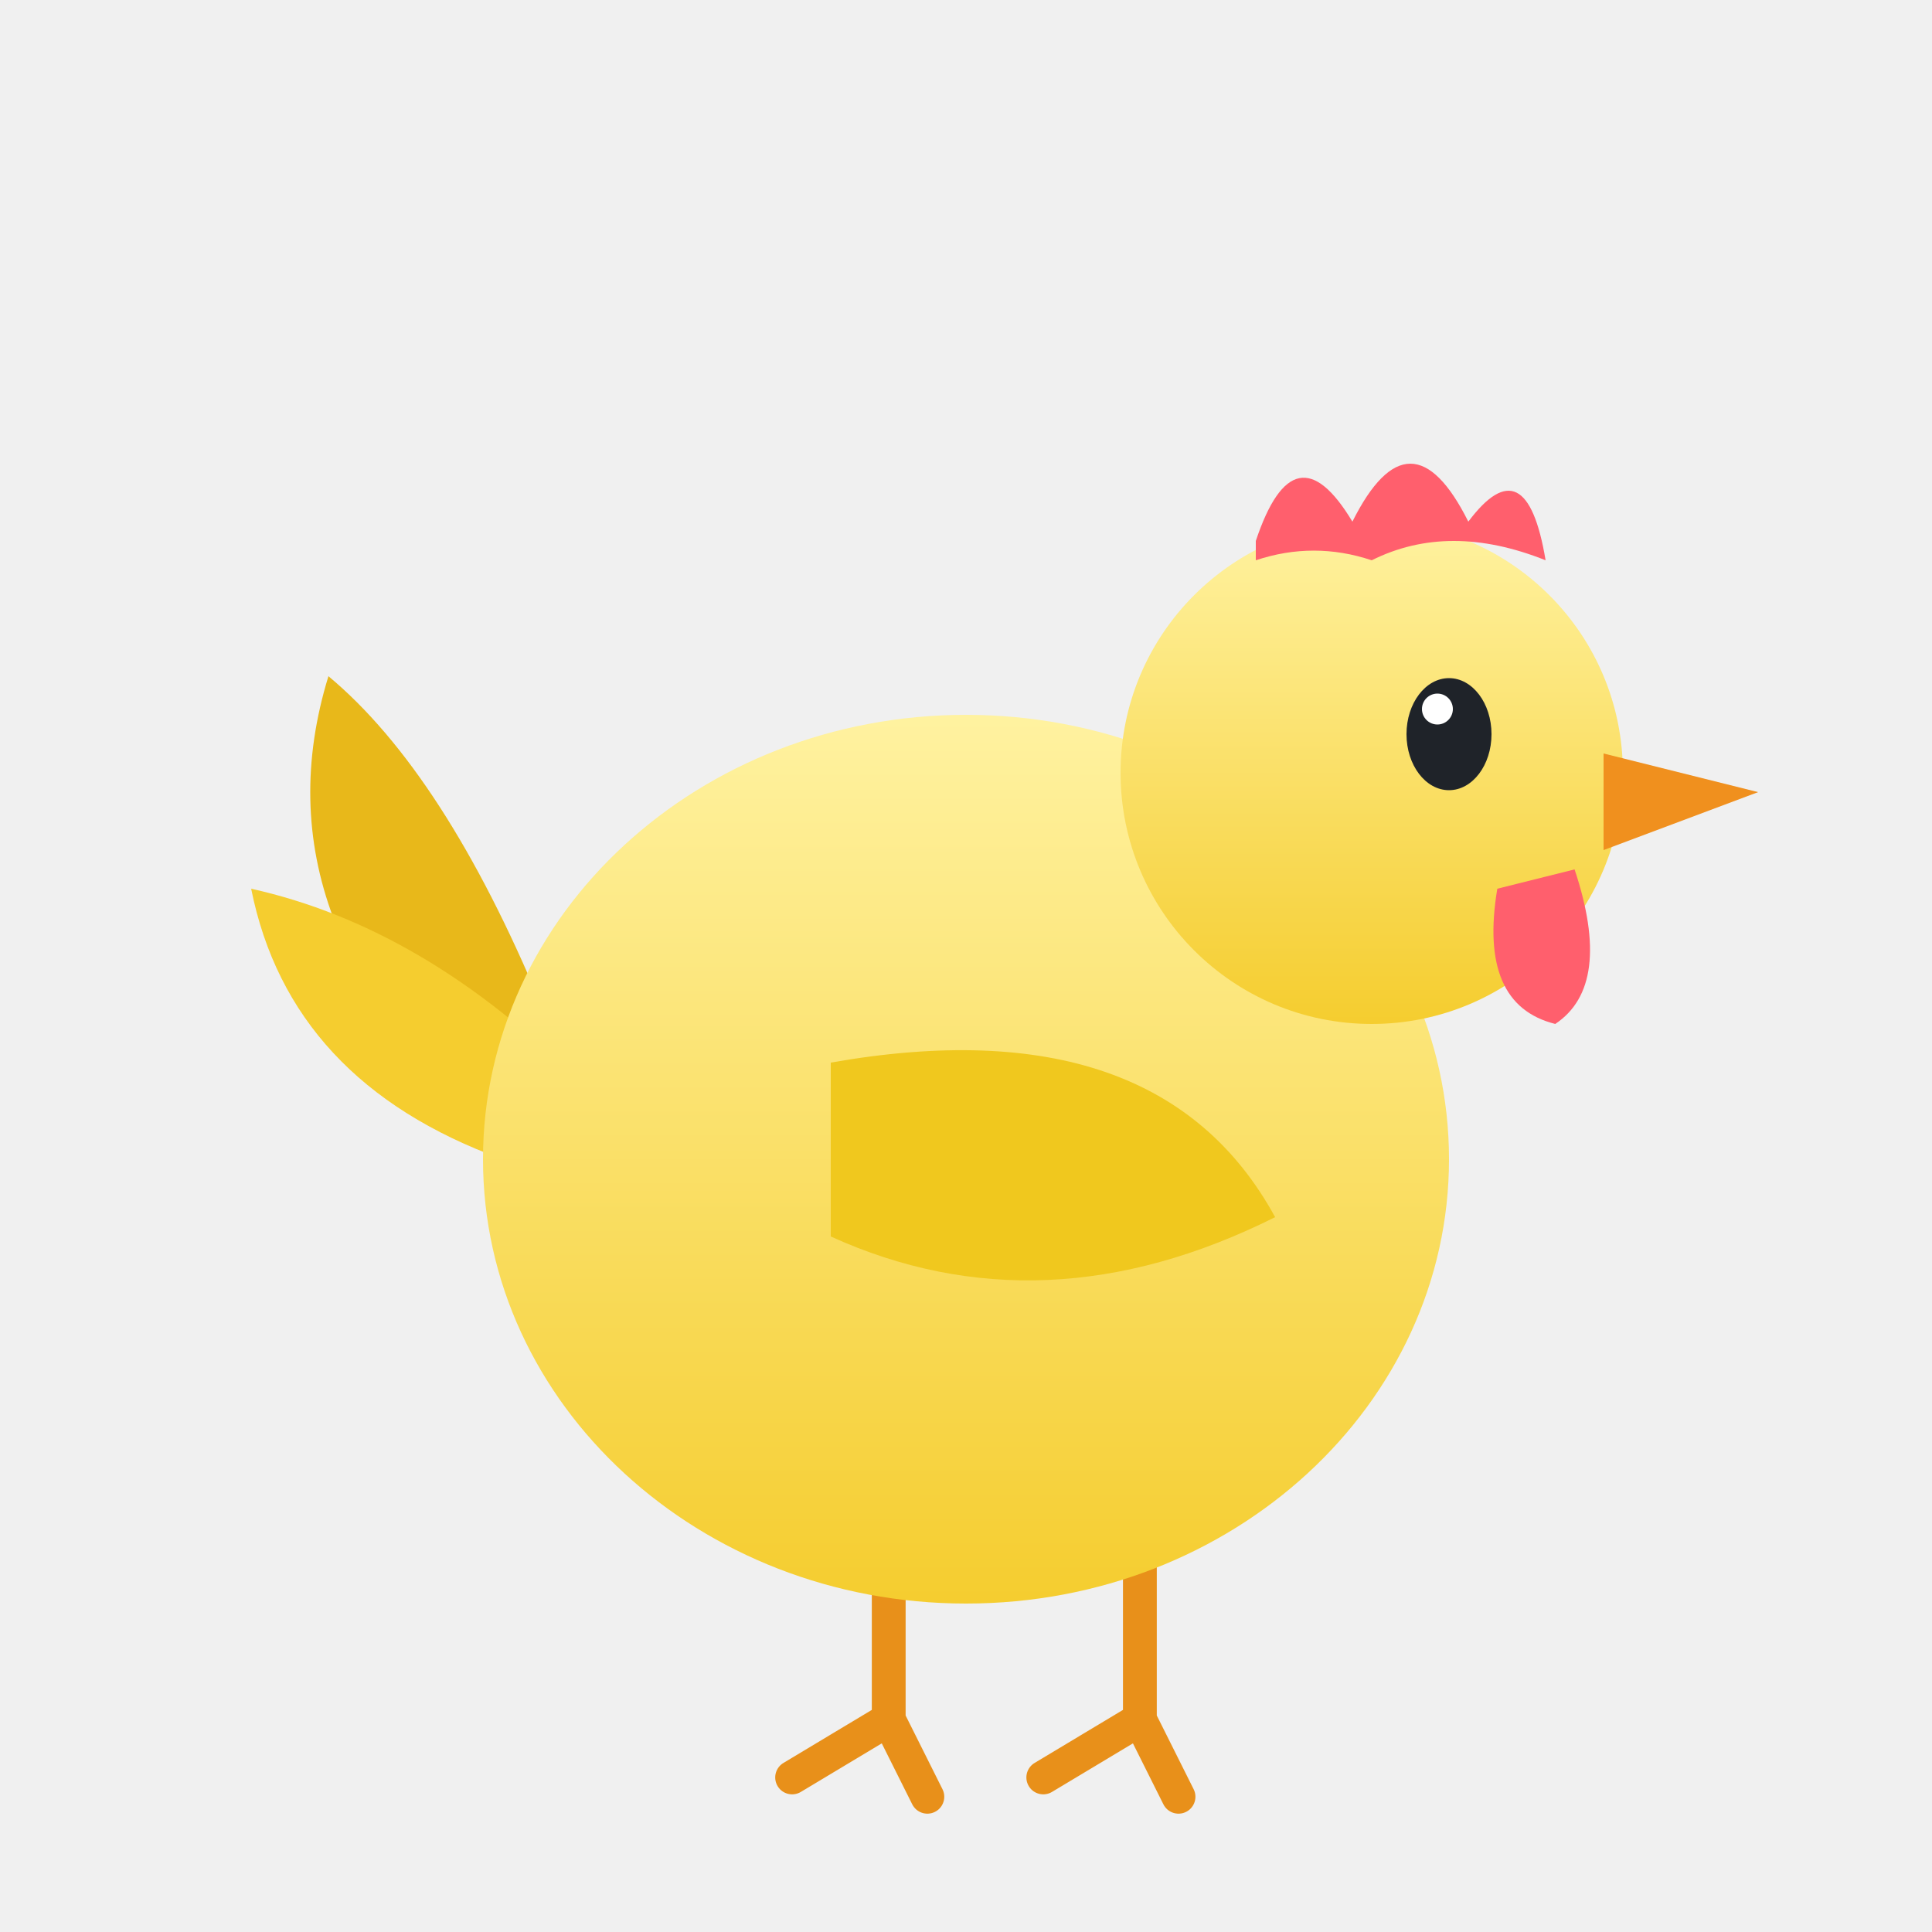
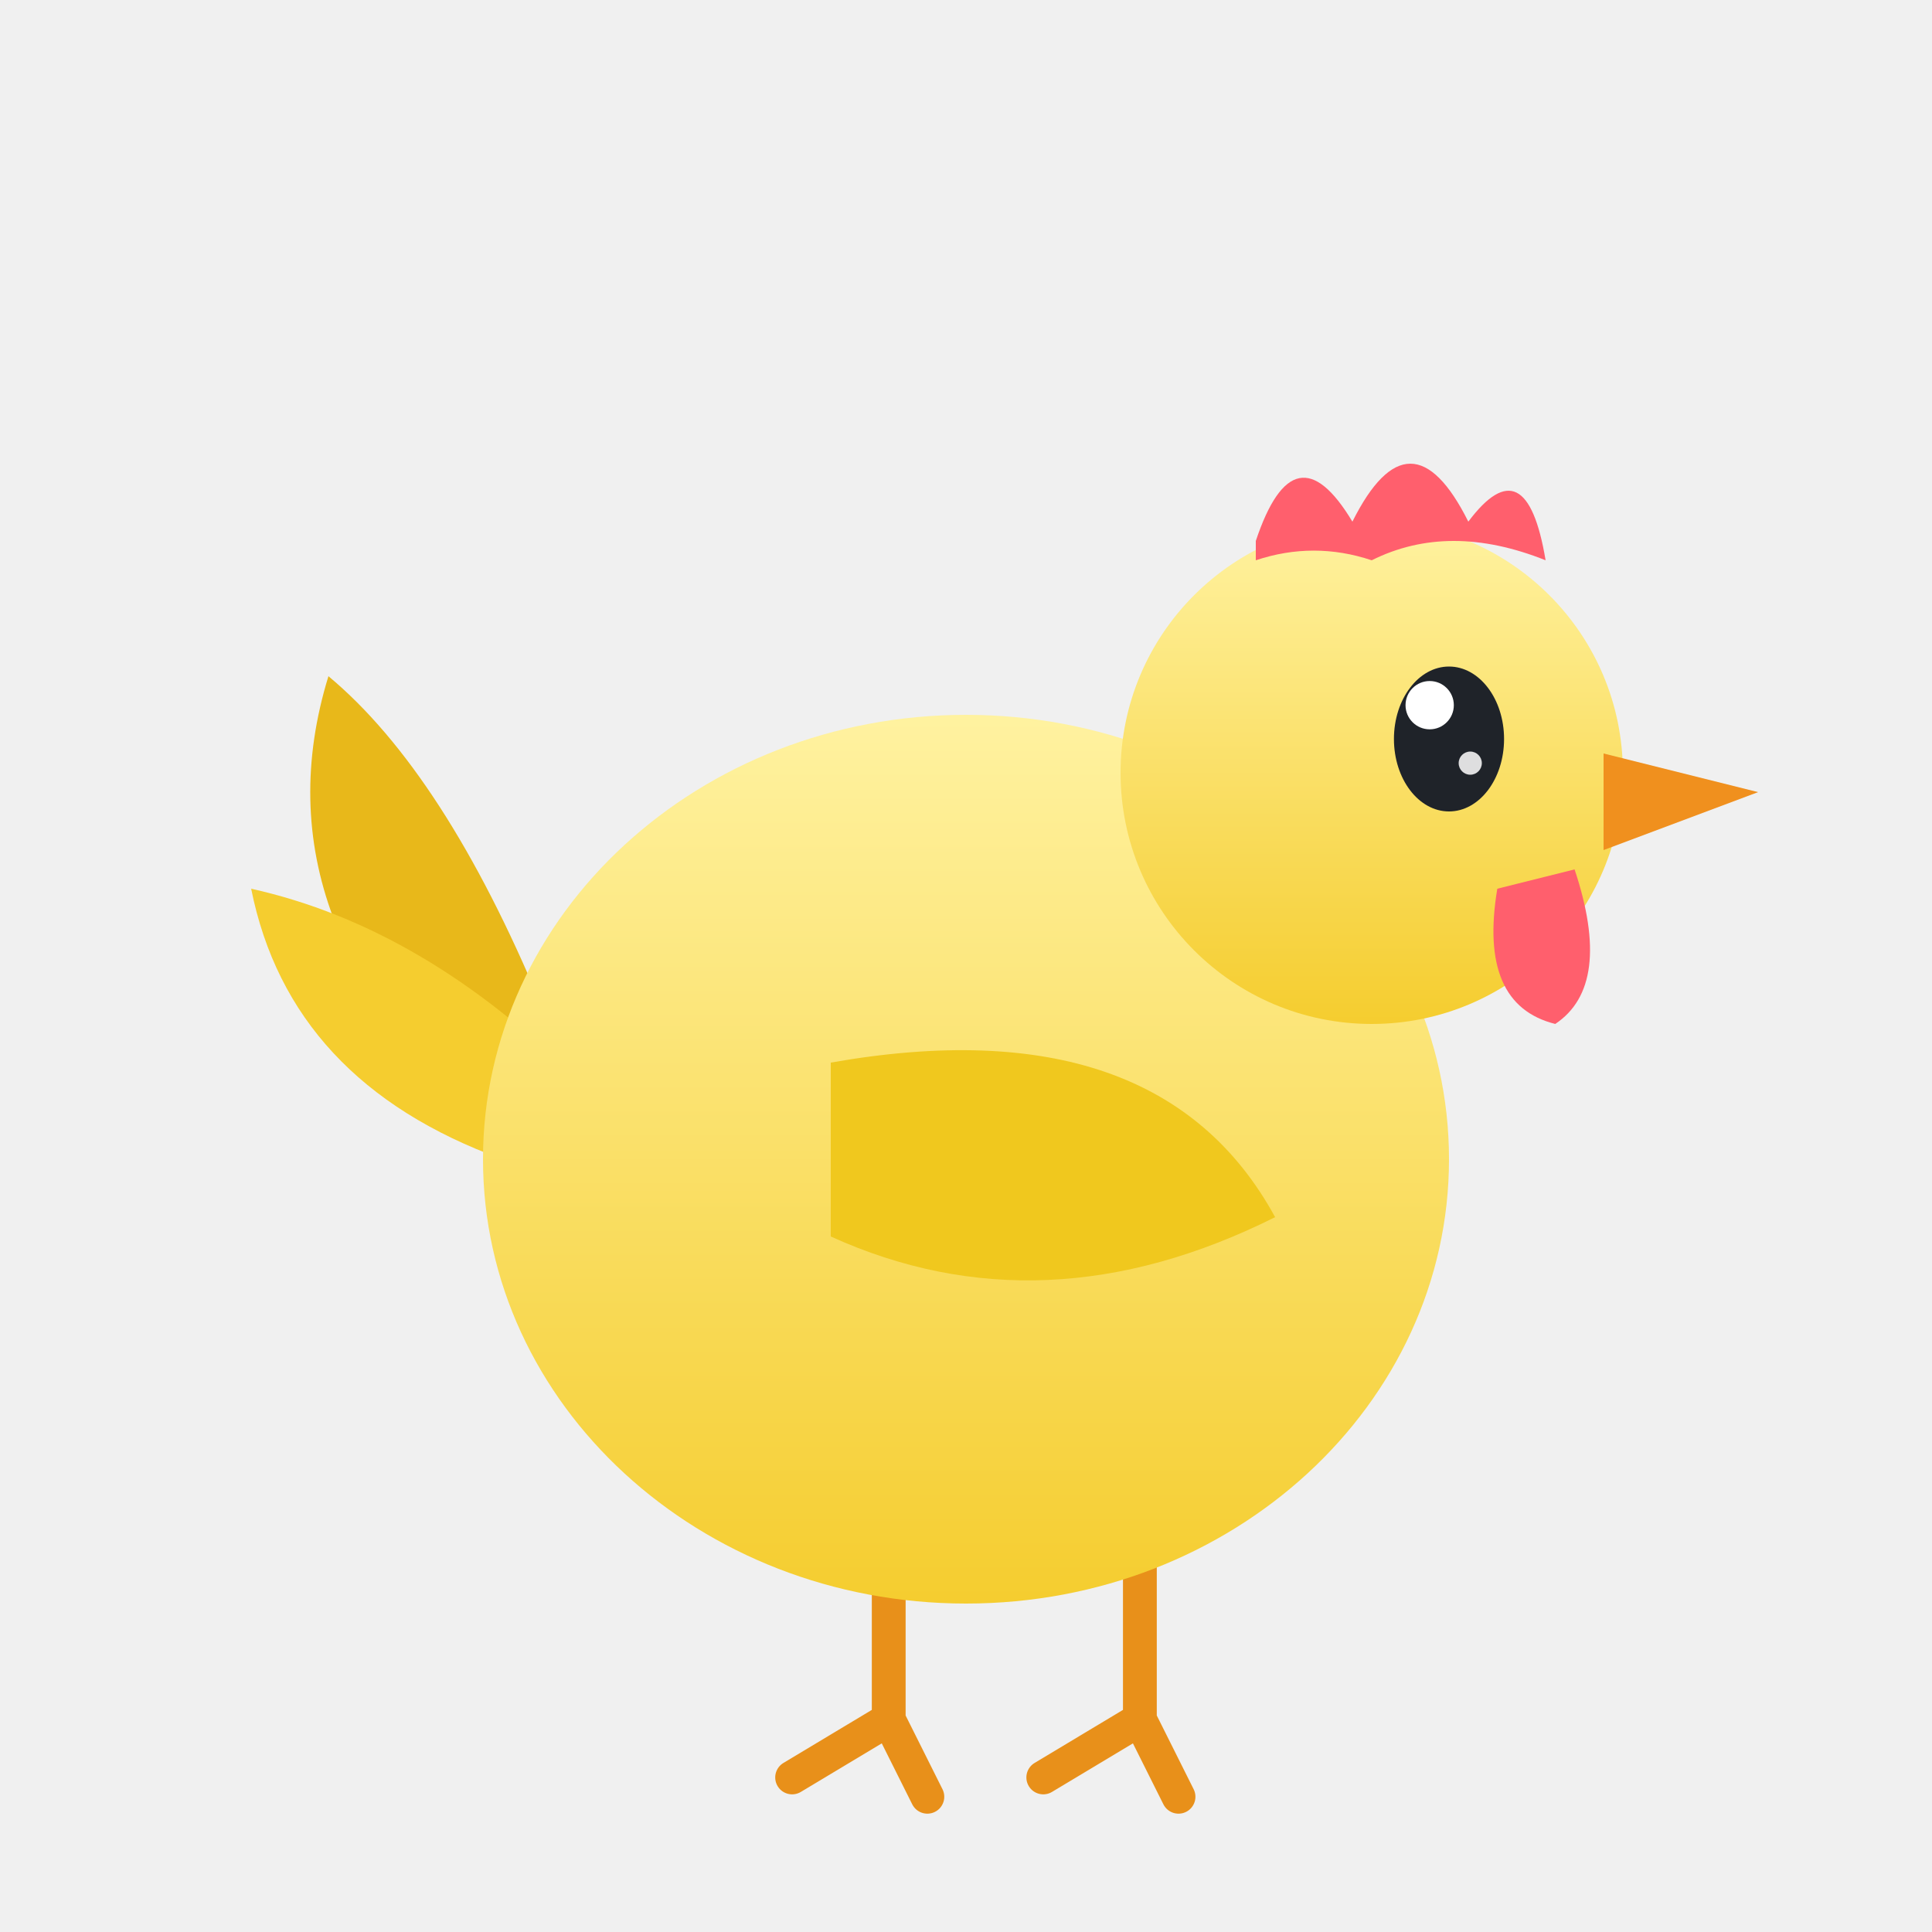
<svg xmlns="http://www.w3.org/2000/svg" viewBox="0 0 200 200">
  <defs>
    <linearGradient id="chickenSide" x1="0" y1="0" x2="0" y2="1">
      <stop offset="0%" stop-color="#fff2a0" />
      <stop offset="100%" stop-color="#f5cd2f" />
    </linearGradient>
  </defs>
  <path d="M52 118 Q26 96 34 70 Q46 80 56 104 Z" fill="#e8b81a" />
  <path d="M52 120 Q30 112 26 92 Q44 96 60 112 Z" fill="#f5cd2f" />
  <path d="M92 158 L92 178 M92 178 L82 184 M92 178 L96 186" stroke="#e8901a" stroke-width="3.5" fill="none" stroke-linecap="round" />
  <path d="M118 158 L118 178 M118 178 L108 184 M118 178 L122 186" stroke="#e8901a" stroke-width="3.5" fill="none" stroke-linecap="round" />
  <ellipse cx="100" cy="120" rx="50" ry="46" fill="url(#chickenSide)" />
  <path d="M86 110 Q120 104 132 126 Q108 138 86 128 Z" fill="#f0c81e" />
  <circle cx="142" cy="80" r="26" fill="url(#chickenSide)" />
  <path d="M130 56 Q134 44 140 54 Q146 42 152 54 Q158 46 160 58 Q150 54 142 58 Q136 56 130 58 Z" fill="#ff5f6d" />
  <path d="M166 78 l16 4 l-16 6 z" fill="#f0901e" />
  <path d="M163 90 q4 12 -2 16 q-8 -2 -6 -14 z" fill="#ff5f6d" />
-   <ellipse cx="150" cy="76" rx="4.4" ry="5.8" fill="#1f2329" />
-   <circle cx="148.8" cy="73.4" r="1.6" fill="#fff" />
+   <ellipse cx="150" cy="76.5" rx="5.7" ry="7.5" fill="#1f2329" />
+   <circle cx="148" cy="73" r="2.5" fill="#fff" />
+   <circle cx="152.2" cy="79" r="1.2" fill="#fff" opacity="0.85" />
</svg>
